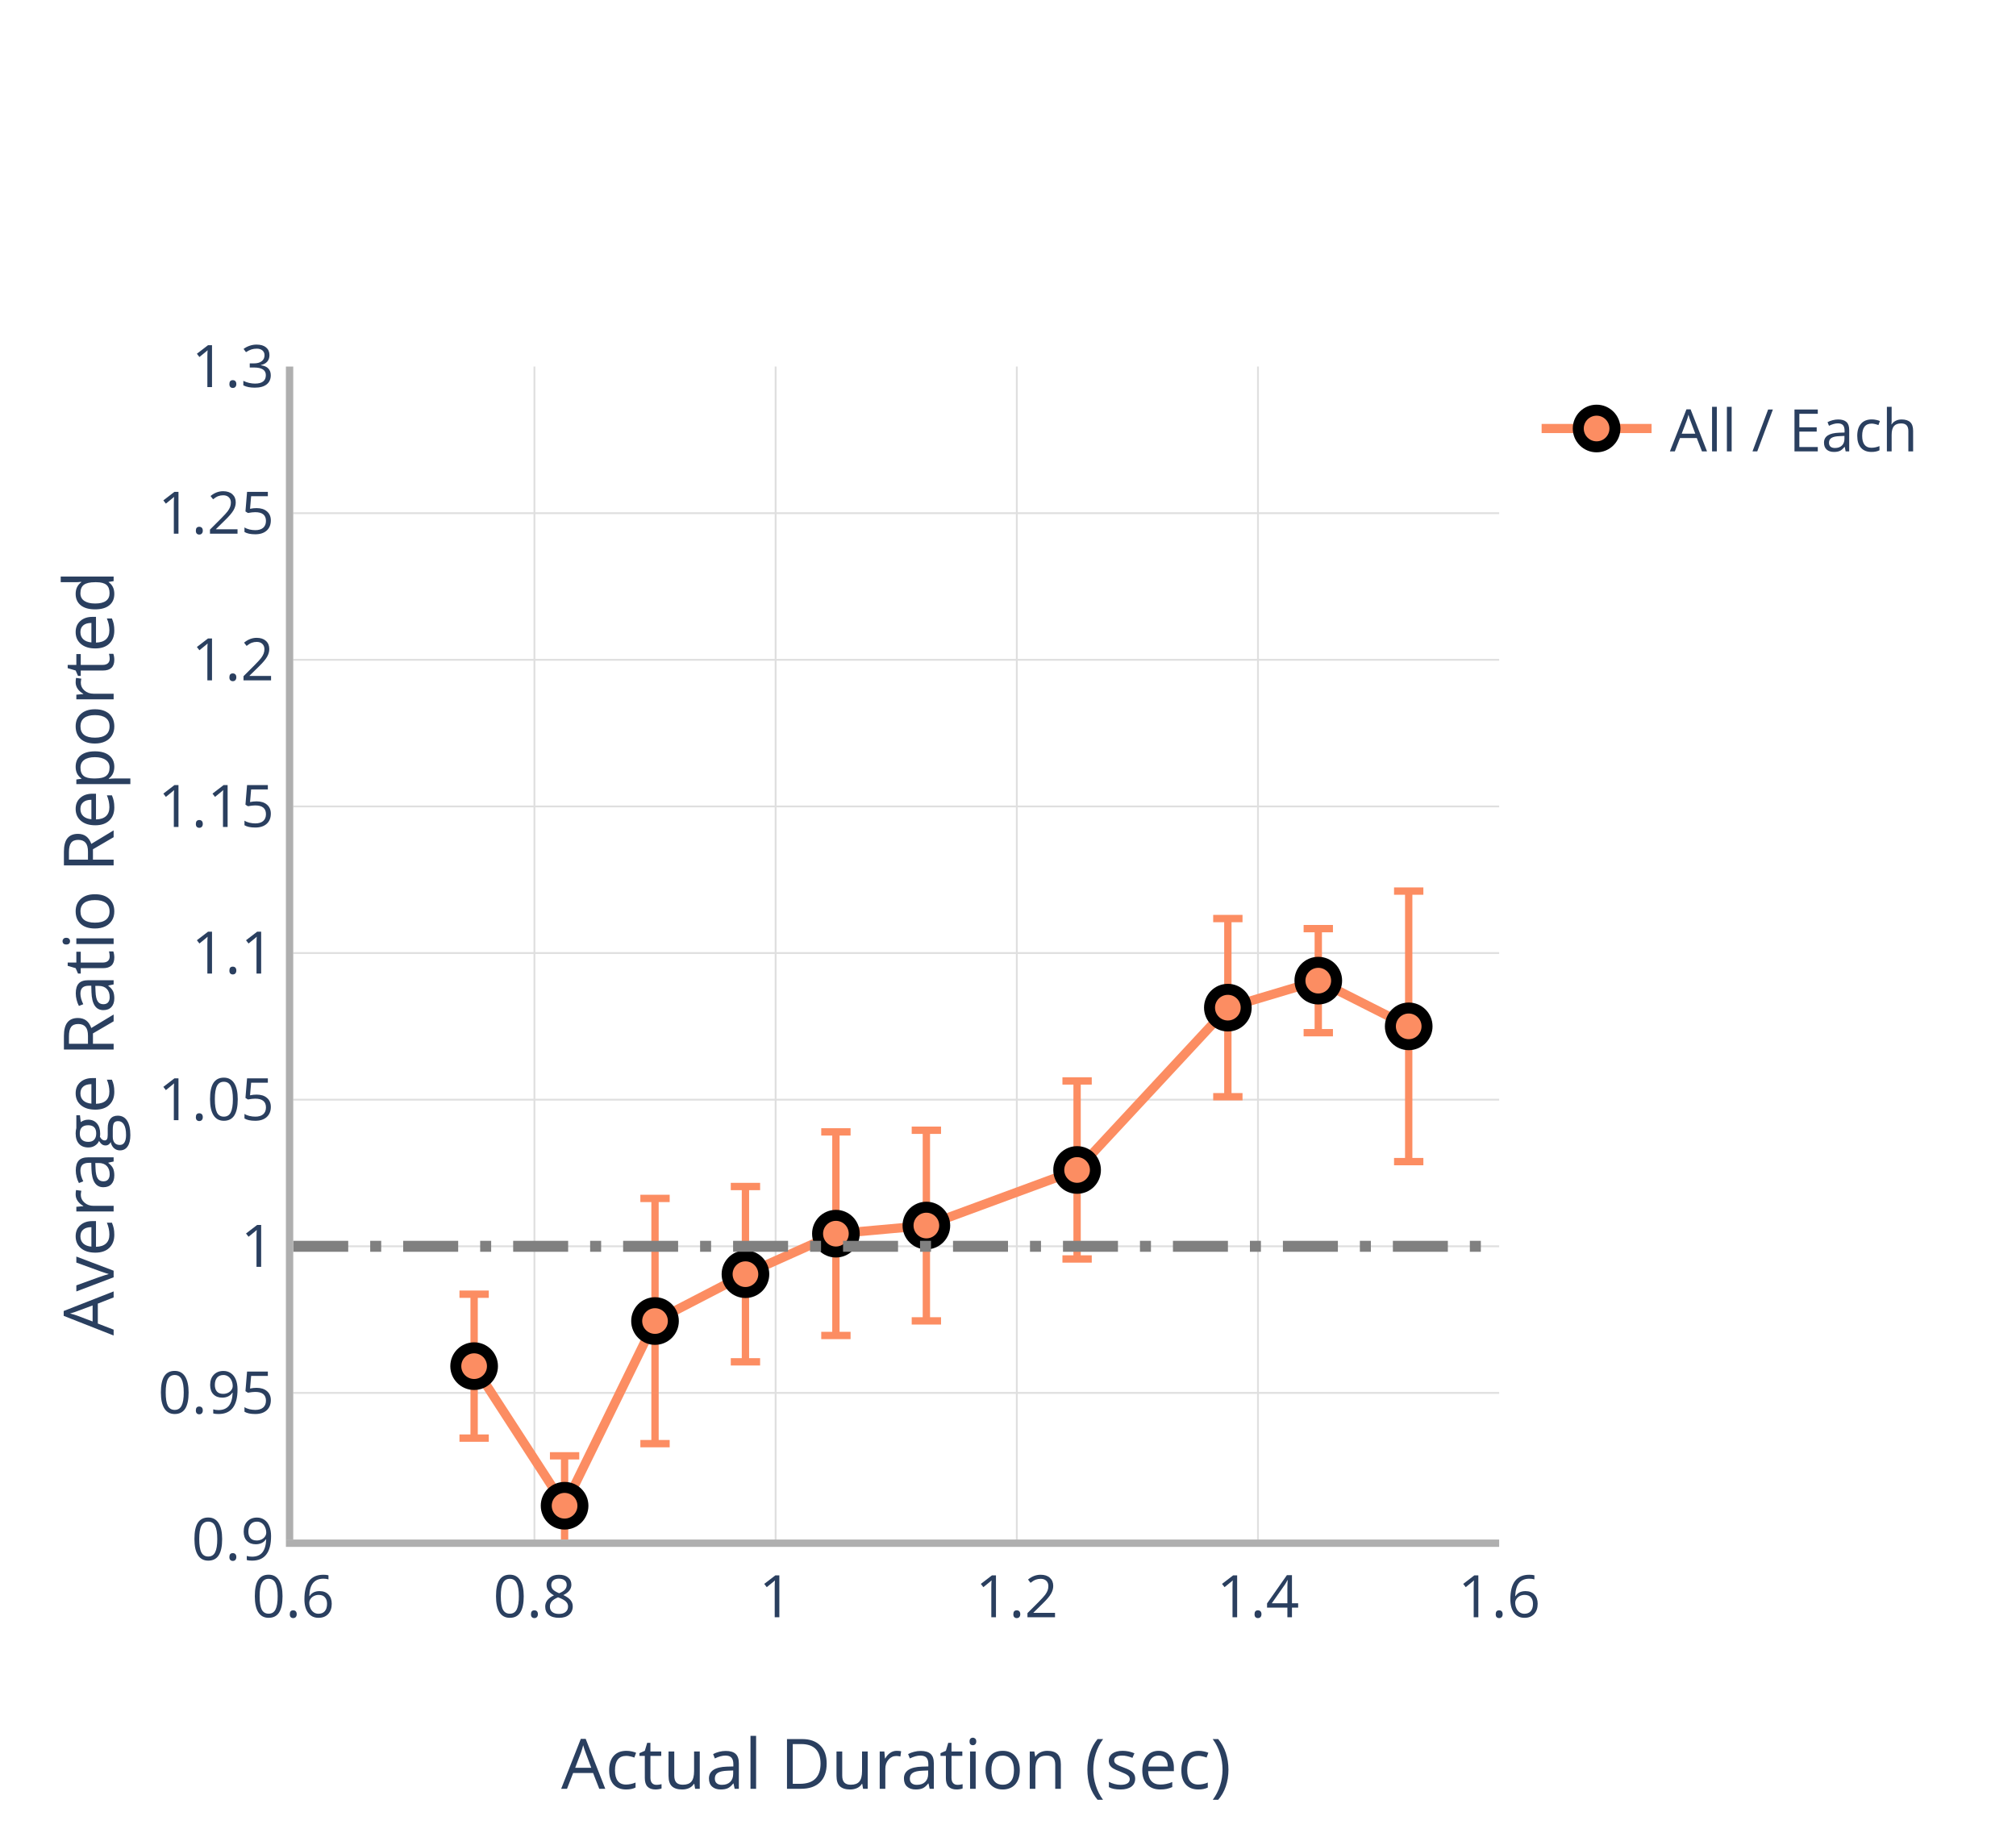
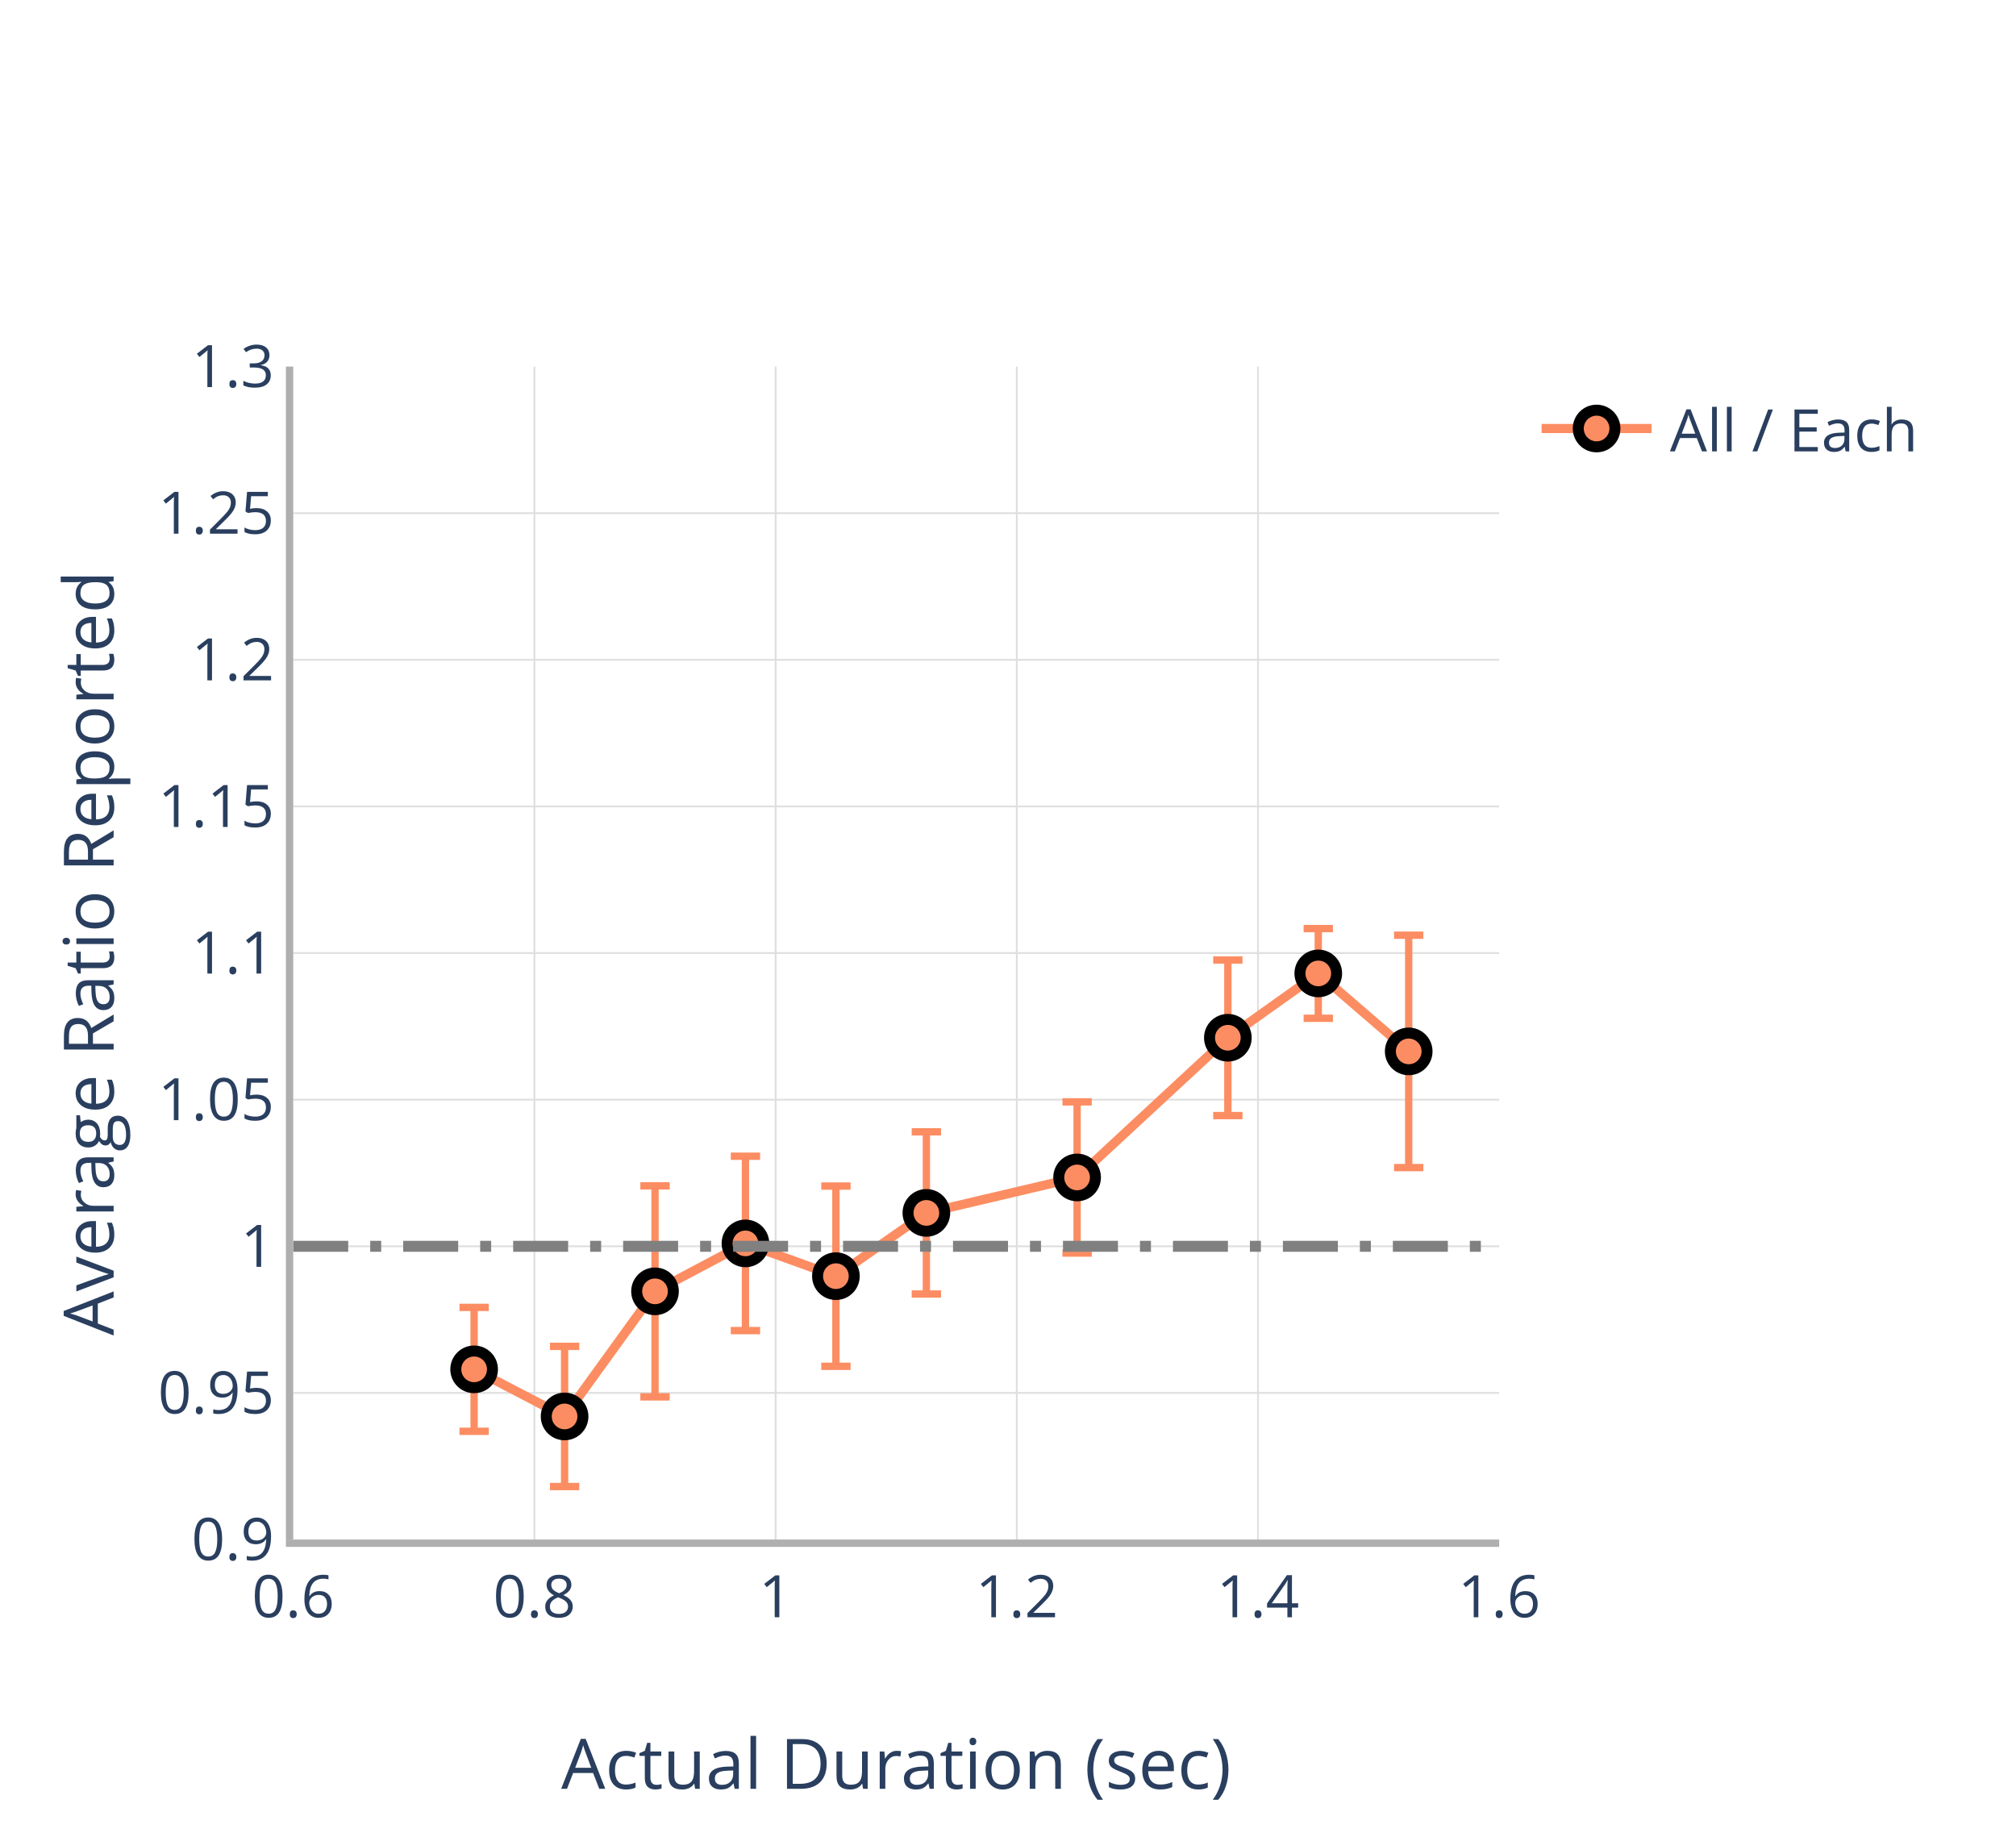
<svg xmlns="http://www.w3.org/2000/svg" class="main-svg" width="550" height="500" viewBox="0 0 550 500">
  <rect x="0" y="0" width="550" height="500" style="fill: rgb(255, 255, 255); fill-opacity: 1;" />
-   <defs id="defs-da2b34">
+   <defs id="defs-b562a1">
    <g class="clips">
-       <clipPath id="clipda2b34xyplot" class="plotclip">
+       <clipPath id="clipb562a1xyplot" class="plotclip">
        <rect width="329" height="320" />
      </clipPath>
-       <clipPath class="axesclip" id="clipda2b34x">
+       <clipPath class="axesclip" id="clipb562a1x">
        <rect x="80" y="0" width="329" height="500" />
      </clipPath>
-       <clipPath class="axesclip" id="clipda2b34y">
+       <clipPath class="axesclip" id="clipb562a1y">
        <rect x="0" y="100" width="550" height="320" />
      </clipPath>
-       <clipPath class="axesclip" id="clipda2b34xy">
+       <clipPath class="axesclip" id="clipb562a1xy">
        <rect x="80" y="100" width="329" height="320" />
      </clipPath>
    </g>
    <g class="gradients" />
  </defs>
  <g class="bglayer">
    <rect class="bg" x="80" y="100" width="329" height="320" style="fill: rgb(255, 255, 255); fill-opacity: 1; stroke-width: 0;" />
  </g>
  <g class="layer-below">
    <g class="imagelayer" />
    <g class="shapelayer" />
  </g>
  <g class="cartesianlayer">
    <g class="subplot xy">
      <g class="layer-subplot">
        <g class="shapelayer" />
        <g class="imagelayer" />
      </g>
      <g class="gridlayer">
        <g class="x">
          <path class="xgrid crisp" transform="translate(145.8,0)" d="M0,100v320" style="stroke: rgb(223, 223, 223); stroke-opacity: 1; stroke-width: 0.5px;" />
          <path class="xgrid crisp" transform="translate(211.6,0)" d="M0,100v320" style="stroke: rgb(223, 223, 223); stroke-opacity: 1; stroke-width: 0.5px;" />
          <path class="xgrid crisp" transform="translate(277.4,0)" d="M0,100v320" style="stroke: rgb(223, 223, 223); stroke-opacity: 1; stroke-width: 0.5px;" />
          <path class="xgrid crisp" transform="translate(343.2,0)" d="M0,100v320" style="stroke: rgb(223, 223, 223); stroke-opacity: 1; stroke-width: 0.5px;" />
        </g>
        <g class="y">
          <path class="ygrid crisp" transform="translate(0,380)" d="M80,0h329" style="stroke: rgb(223, 223, 223); stroke-opacity: 1; stroke-width: 0.5px;" />
          <path class="ygrid crisp" transform="translate(0,340)" d="M80,0h329" style="stroke: rgb(223, 223, 223); stroke-opacity: 1; stroke-width: 0.5px;" />
          <path class="ygrid crisp" transform="translate(0,300)" d="M80,0h329" style="stroke: rgb(223, 223, 223); stroke-opacity: 1; stroke-width: 0.5px;" />
          <path class="ygrid crisp" transform="translate(0,260)" d="M80,0h329" style="stroke: rgb(223, 223, 223); stroke-opacity: 1; stroke-width: 0.5px;" />
          <path class="ygrid crisp" transform="translate(0,220)" d="M80,0h329" style="stroke: rgb(223, 223, 223); stroke-opacity: 1; stroke-width: 0.5px;" />
          <path class="ygrid crisp" transform="translate(0,180)" d="M80,0h329" style="stroke: rgb(223, 223, 223); stroke-opacity: 1; stroke-width: 0.5px;" />
          <path class="ygrid crisp" transform="translate(0,140)" d="M80,0h329" style="stroke: rgb(223, 223, 223); stroke-opacity: 1; stroke-width: 0.5px;" />
        </g>
      </g>
      <g class="zerolinelayer" />
      <path class="xlines-below" />
      <path class="ylines-below" />
      <g class="overlines-below" />
      <g class="xaxislayer-below" />
      <g class="yaxislayer-below" />
      <g class="overaxes-below" />
-       <g class="plot" transform="translate(80, 100)" clip-path="url('#clipda2b34xyplot')">
+       <g class="plot" transform="translate(80, 100)" clip-path="url('#clipb562a1xyplot')">
        <g class="scatterlayer mlayer">
-           <g class="trace scatter trace3853c9" style="stroke-miterlimit: 2; opacity: 1;">
+           <g class="trace scatter trace0d91ef" style="stroke-miterlimit: 2; opacity: 1;">
            <g class="fills" />
            <g class="errorbars">
              <g class="errorbar">
-                 <path class="yerror" d="M45.35,253.07h8m-4,0V292.33m-4,0h8" style="vector-effect: non-scaling-stroke; stroke-width: 2px; stroke: rgb(252, 141, 98); stroke-opacity: 1;" />
-               </g>
-               <g class="errorbar">
-                 <path class="yerror" d="M70.03,297.16h8m-4,0V324.4m-4,0h8" style="vector-effect: non-scaling-stroke; stroke-width: 2px; stroke: rgb(252, 141, 98); stroke-opacity: 1;" />
-               </g>
-               <g class="errorbar">
-                 <path class="yerror" d="M94.7,226.94h8m-4,0V293.84m-4,0h8" style="vector-effect: non-scaling-stroke; stroke-width: 2px; stroke: rgb(252, 141, 98); stroke-opacity: 1;" />
-               </g>
-               <g class="errorbar">
-                 <path class="yerror" d="M119.37,223.69h8m-4,0V271.52m-4,0h8" style="vector-effect: non-scaling-stroke; stroke-width: 2px; stroke: rgb(252, 141, 98); stroke-opacity: 1;" />
-               </g>
-               <g class="errorbar">
-                 <path class="yerror" d="M144.05,208.79h8m-4,0V264.33m-4,0h8" style="vector-effect: non-scaling-stroke; stroke-width: 2px; stroke: rgb(252, 141, 98); stroke-opacity: 1;" />
-               </g>
-               <g class="errorbar">
-                 <path class="yerror" d="M168.73,208.34h8m-4,0V260.35m-4,0h8" style="vector-effect: non-scaling-stroke; stroke-width: 2px; stroke: rgb(252, 141, 98); stroke-opacity: 1;" />
-               </g>
-               <g class="errorbar">
-                 <path class="yerror" d="M209.85,194.89h8m-4,0V243.46m-4,0h8" style="vector-effect: non-scaling-stroke; stroke-width: 2px; stroke: rgb(252, 141, 98); stroke-opacity: 1;" />
-               </g>
-               <g class="errorbar">
-                 <path class="yerror" d="M250.98,150.59h8m-4,0V199.2m-4,0h8" style="vector-effect: non-scaling-stroke; stroke-width: 2px; stroke: rgb(252, 141, 98); stroke-opacity: 1;" />
-               </g>
-               <g class="errorbar">
-                 <path class="yerror" d="M275.65,153.34h8m-4,0V181.73m-4,0h8" style="vector-effect: non-scaling-stroke; stroke-width: 2px; stroke: rgb(252, 141, 98); stroke-opacity: 1;" />
-               </g>
-               <g class="errorbar">
-                 <path class="yerror" d="M300.32,143.1h8m-4,0V216.9m-4,0h8" style="vector-effect: non-scaling-stroke; stroke-width: 2px; stroke: rgb(252, 141, 98); stroke-opacity: 1;" />
+                 <path class="yerror" d="M45.35,256.67h8m-4,0V290.47m-4,0h8" style="vector-effect: non-scaling-stroke; stroke-width: 2px; stroke: rgb(252, 141, 98); stroke-opacity: 1;" />
+               </g>
+               <g class="errorbar">
+                 <path class="yerror" d="M70.03,267.3h8m-4,0V305.54m-4,0h8" style="vector-effect: non-scaling-stroke; stroke-width: 2px; stroke: rgb(252, 141, 98); stroke-opacity: 1;" />
+               </g>
+               <g class="errorbar">
+                 <path class="yerror" d="M94.7,223.51h8m-4,0V281.08m-4,0h8" style="vector-effect: non-scaling-stroke; stroke-width: 2px; stroke: rgb(252, 141, 98); stroke-opacity: 1;" />
+               </g>
+               <g class="errorbar">
+                 <path class="yerror" d="M119.37,215.43h8m-4,0V263m-4,0h8" style="vector-effect: non-scaling-stroke; stroke-width: 2px; stroke: rgb(252, 141, 98); stroke-opacity: 1;" />
+               </g>
+               <g class="errorbar">
+                 <path class="yerror" d="M144.05,223.57h8m-4,0V272.74m-4,0h8" style="vector-effect: non-scaling-stroke; stroke-width: 2px; stroke: rgb(252, 141, 98); stroke-opacity: 1;" />
+               </g>
+               <g class="errorbar">
+                 <path class="yerror" d="M168.73,208.77h8m-4,0V253.02m-4,0h8" style="vector-effect: non-scaling-stroke; stroke-width: 2px; stroke: rgb(252, 141, 98); stroke-opacity: 1;" />
+               </g>
+               <g class="errorbar">
+                 <path class="yerror" d="M209.85,200.6h8m-4,0V241.85m-4,0h8" style="vector-effect: non-scaling-stroke; stroke-width: 2px; stroke: rgb(252, 141, 98); stroke-opacity: 1;" />
+               </g>
+               <g class="errorbar">
+                 <path class="yerror" d="M250.98,161.89h8m-4,0V204.34m-4,0h8" style="vector-effect: non-scaling-stroke; stroke-width: 2px; stroke: rgb(252, 141, 98); stroke-opacity: 1;" />
+               </g>
+               <g class="errorbar">
+                 <path class="yerror" d="M275.65,153.33h8m-4,0V177.8m-4,0h8" style="vector-effect: non-scaling-stroke; stroke-width: 2px; stroke: rgb(252, 141, 98); stroke-opacity: 1;" />
+               </g>
+               <g class="errorbar">
+                 <path class="yerror" d="M300.32,155.13h8m-4,0V218.53m-4,0h8" style="vector-effect: non-scaling-stroke; stroke-width: 2px; stroke: rgb(252, 141, 98); stroke-opacity: 1;" />
              </g>
            </g>
            <g class="lines">
-               <path class="js-line" d="M49.35,272.7L74.03,310.78L98.7,260.39L123.37,247.61L148.05,236.56L172.73,234.34L213.85,219.18L254.98,174.9L279.65,167.53L304.32,180" style="vector-effect: non-scaling-stroke; fill: none; stroke: rgb(252, 141, 98); stroke-opacity: 1; stroke-width: 2.5px; opacity: 1;" />
+               <path class="js-line" d="M49.35,273.57L74.03,286.42L98.7,252.29L123.37,239.21L148.05,248.15L172.73,230.89L213.85,221.22L254.98,183.11L279.65,165.56L304.32,186.83" style="vector-effect: non-scaling-stroke; fill: none; stroke: rgb(252, 141, 98); stroke-opacity: 1; stroke-width: 2.5px; opacity: 1;" />
            </g>
            <g class="points">
-               <path class="point" transform="translate(49.35,272.7)" d="M5,0A5,5 0 1,1 0,-5A5,5 0 0,1 5,0Z" style="opacity: 1; stroke-width: 3px; fill: rgb(252, 141, 98); fill-opacity: 1; stroke: rgb(0, 0, 0); stroke-opacity: 1;" />
-               <path class="point" transform="translate(74.03,310.78)" d="M5,0A5,5 0 1,1 0,-5A5,5 0 0,1 5,0Z" style="opacity: 1; stroke-width: 3px; fill: rgb(252, 141, 98); fill-opacity: 1; stroke: rgb(0, 0, 0); stroke-opacity: 1;" />
-               <path class="point" transform="translate(98.7,260.39)" d="M5,0A5,5 0 1,1 0,-5A5,5 0 0,1 5,0Z" style="opacity: 1; stroke-width: 3px; fill: rgb(252, 141, 98); fill-opacity: 1; stroke: rgb(0, 0, 0); stroke-opacity: 1;" />
-               <path class="point" transform="translate(123.37,247.61)" d="M5,0A5,5 0 1,1 0,-5A5,5 0 0,1 5,0Z" style="opacity: 1; stroke-width: 3px; fill: rgb(252, 141, 98); fill-opacity: 1; stroke: rgb(0, 0, 0); stroke-opacity: 1;" />
-               <path class="point" transform="translate(148.05,236.56)" d="M5,0A5,5 0 1,1 0,-5A5,5 0 0,1 5,0Z" style="opacity: 1; stroke-width: 3px; fill: rgb(252, 141, 98); fill-opacity: 1; stroke: rgb(0, 0, 0); stroke-opacity: 1;" />
-               <path class="point" transform="translate(172.73,234.34)" d="M5,0A5,5 0 1,1 0,-5A5,5 0 0,1 5,0Z" style="opacity: 1; stroke-width: 3px; fill: rgb(252, 141, 98); fill-opacity: 1; stroke: rgb(0, 0, 0); stroke-opacity: 1;" />
-               <path class="point" transform="translate(213.85,219.18)" d="M5,0A5,5 0 1,1 0,-5A5,5 0 0,1 5,0Z" style="opacity: 1; stroke-width: 3px; fill: rgb(252, 141, 98); fill-opacity: 1; stroke: rgb(0, 0, 0); stroke-opacity: 1;" />
-               <path class="point" transform="translate(254.98,174.9)" d="M5,0A5,5 0 1,1 0,-5A5,5 0 0,1 5,0Z" style="opacity: 1; stroke-width: 3px; fill: rgb(252, 141, 98); fill-opacity: 1; stroke: rgb(0, 0, 0); stroke-opacity: 1;" />
-               <path class="point" transform="translate(279.65,167.53)" d="M5,0A5,5 0 1,1 0,-5A5,5 0 0,1 5,0Z" style="opacity: 1; stroke-width: 3px; fill: rgb(252, 141, 98); fill-opacity: 1; stroke: rgb(0, 0, 0); stroke-opacity: 1;" />
-               <path class="point" transform="translate(304.32,180)" d="M5,0A5,5 0 1,1 0,-5A5,5 0 0,1 5,0Z" style="opacity: 1; stroke-width: 3px; fill: rgb(252, 141, 98); fill-opacity: 1; stroke: rgb(0, 0, 0); stroke-opacity: 1;" />
+               <path class="point" transform="translate(49.35,273.57)" d="M5,0A5,5 0 1,1 0,-5A5,5 0 0,1 5,0Z" style="opacity: 1; stroke-width: 3px; fill: rgb(252, 141, 98); fill-opacity: 1; stroke: rgb(0, 0, 0); stroke-opacity: 1;" />
+               <path class="point" transform="translate(74.03,286.42)" d="M5,0A5,5 0 1,1 0,-5A5,5 0 0,1 5,0Z" style="opacity: 1; stroke-width: 3px; fill: rgb(252, 141, 98); fill-opacity: 1; stroke: rgb(0, 0, 0); stroke-opacity: 1;" />
+               <path class="point" transform="translate(98.7,252.29)" d="M5,0A5,5 0 1,1 0,-5A5,5 0 0,1 5,0Z" style="opacity: 1; stroke-width: 3px; fill: rgb(252, 141, 98); fill-opacity: 1; stroke: rgb(0, 0, 0); stroke-opacity: 1;" />
+               <path class="point" transform="translate(123.37,239.21)" d="M5,0A5,5 0 1,1 0,-5A5,5 0 0,1 5,0Z" style="opacity: 1; stroke-width: 3px; fill: rgb(252, 141, 98); fill-opacity: 1; stroke: rgb(0, 0, 0); stroke-opacity: 1;" />
+               <path class="point" transform="translate(148.05,248.15)" d="M5,0A5,5 0 1,1 0,-5A5,5 0 0,1 5,0Z" style="opacity: 1; stroke-width: 3px; fill: rgb(252, 141, 98); fill-opacity: 1; stroke: rgb(0, 0, 0); stroke-opacity: 1;" />
+               <path class="point" transform="translate(172.73,230.89)" d="M5,0A5,5 0 1,1 0,-5A5,5 0 0,1 5,0Z" style="opacity: 1; stroke-width: 3px; fill: rgb(252, 141, 98); fill-opacity: 1; stroke: rgb(0, 0, 0); stroke-opacity: 1;" />
+               <path class="point" transform="translate(213.85,221.22)" d="M5,0A5,5 0 1,1 0,-5A5,5 0 0,1 5,0Z" style="opacity: 1; stroke-width: 3px; fill: rgb(252, 141, 98); fill-opacity: 1; stroke: rgb(0, 0, 0); stroke-opacity: 1;" />
+               <path class="point" transform="translate(254.98,183.11)" d="M5,0A5,5 0 1,1 0,-5A5,5 0 0,1 5,0Z" style="opacity: 1; stroke-width: 3px; fill: rgb(252, 141, 98); fill-opacity: 1; stroke: rgb(0, 0, 0); stroke-opacity: 1;" />
+               <path class="point" transform="translate(279.65,165.56)" d="M5,0A5,5 0 1,1 0,-5A5,5 0 0,1 5,0Z" style="opacity: 1; stroke-width: 3px; fill: rgb(252, 141, 98); fill-opacity: 1; stroke: rgb(0, 0, 0); stroke-opacity: 1;" />
+               <path class="point" transform="translate(304.32,186.83)" d="M5,0A5,5 0 1,1 0,-5A5,5 0 0,1 5,0Z" style="opacity: 1; stroke-width: 3px; fill: rgb(252, 141, 98); fill-opacity: 1; stroke: rgb(0, 0, 0); stroke-opacity: 1;" />
            </g>
            <g class="text" />
          </g>
-           <g class="trace scatter tracea8a49c" style="stroke-miterlimit: 2; opacity: 1;">
+           <g class="trace scatter tracef10eea" style="stroke-miterlimit: 2; opacity: 1;">
            <g class="fills" />
            <g class="errorbars" />
            <g class="lines">
              <path class="js-line" d="M0,240L329,240" style="vector-effect: non-scaling-stroke; fill: none; stroke: rgb(128, 128, 128); stroke-opacity: 1; stroke-width: 3px; opacity: 1; stroke-dasharray: 15px, 6px, 3px, 6px;" />
            </g>
            <g class="points" />
            <g class="text" />
          </g>
        </g>
      </g>
      <g class="overplot" />
      <path class="xlines-above crisp" d="M78,421H409" style="fill: none; stroke-width: 2px; stroke: rgb(175, 175, 175); stroke-opacity: 1;" />
      <path class="ylines-above crisp" d="M79,100V420" style="fill: none; stroke-width: 2px; stroke: rgb(175, 175, 175); stroke-opacity: 1;" />
      <g class="overlines-above" />
      <g class="xaxislayer-above">
        <g class="xtick">
          <text text-anchor="middle" x="0" y="441.2" transform="translate(80,0)" style="font-family: 'Open Sans', verdana, arial, sans-serif; font-size: 16px; fill: rgb(42, 63, 95); fill-opacity: 1; white-space: pre;">0.6</text>
        </g>
        <g class="xtick">
          <text text-anchor="middle" x="0" y="441.2" transform="translate(145.8,0)" style="font-family: 'Open Sans', verdana, arial, sans-serif; font-size: 16px; fill: rgb(42, 63, 95); fill-opacity: 1; white-space: pre;">0.8</text>
        </g>
        <g class="xtick">
          <text text-anchor="middle" x="0" y="441.2" transform="translate(211.6,0)" style="font-family: 'Open Sans', verdana, arial, sans-serif; font-size: 16px; fill: rgb(42, 63, 95); fill-opacity: 1; white-space: pre;">1</text>
        </g>
        <g class="xtick">
          <text text-anchor="middle" x="0" y="441.2" transform="translate(277.4,0)" style="font-family: 'Open Sans', verdana, arial, sans-serif; font-size: 16px; fill: rgb(42, 63, 95); fill-opacity: 1; white-space: pre;">1.2</text>
        </g>
        <g class="xtick">
          <text text-anchor="middle" x="0" y="441.2" transform="translate(343.2,0)" style="font-family: 'Open Sans', verdana, arial, sans-serif; font-size: 16px; fill: rgb(42, 63, 95); fill-opacity: 1; white-space: pre;">1.4</text>
        </g>
        <g class="xtick">
          <text text-anchor="middle" x="0" y="441.2" transform="translate(409,0)" style="font-family: 'Open Sans', verdana, arial, sans-serif; font-size: 16px; fill: rgb(42, 63, 95); fill-opacity: 1; white-space: pre;">1.6</text>
        </g>
      </g>
      <g class="yaxislayer-above">
        <g class="ytick">
          <text text-anchor="end" x="74.8" y="5.6" transform="translate(0,420)" style="font-family: 'Open Sans', verdana, arial, sans-serif; font-size: 16px; fill: rgb(42, 63, 95); fill-opacity: 1; white-space: pre;">0.9</text>
        </g>
        <g class="ytick">
          <text text-anchor="end" x="74.8" y="5.6" transform="translate(0,380)" style="font-family: 'Open Sans', verdana, arial, sans-serif; font-size: 16px; fill: rgb(42, 63, 95); fill-opacity: 1; white-space: pre;">0.95</text>
        </g>
        <g class="ytick">
          <text text-anchor="end" x="74.8" y="5.6" transform="translate(0,340)" style="font-family: 'Open Sans', verdana, arial, sans-serif; font-size: 16px; fill: rgb(42, 63, 95); fill-opacity: 1; white-space: pre;">1</text>
        </g>
        <g class="ytick">
          <text text-anchor="end" x="74.8" y="5.6" transform="translate(0,300)" style="font-family: 'Open Sans', verdana, arial, sans-serif; font-size: 16px; fill: rgb(42, 63, 95); fill-opacity: 1; white-space: pre;">1.05</text>
        </g>
        <g class="ytick">
          <text text-anchor="end" x="74.8" y="5.6" transform="translate(0,260)" style="font-family: 'Open Sans', verdana, arial, sans-serif; font-size: 16px; fill: rgb(42, 63, 95); fill-opacity: 1; white-space: pre;">1.1</text>
        </g>
        <g class="ytick">
          <text text-anchor="end" x="74.8" y="5.6" transform="translate(0,220)" style="font-family: 'Open Sans', verdana, arial, sans-serif; font-size: 16px; fill: rgb(42, 63, 95); fill-opacity: 1; white-space: pre;">1.15</text>
        </g>
        <g class="ytick">
          <text text-anchor="end" x="74.8" y="5.6" transform="translate(0,180)" style="font-family: 'Open Sans', verdana, arial, sans-serif; font-size: 16px; fill: rgb(42, 63, 95); fill-opacity: 1; white-space: pre;">1.2</text>
        </g>
        <g class="ytick">
          <text text-anchor="end" x="74.8" y="5.6" transform="translate(0,140)" style="font-family: 'Open Sans', verdana, arial, sans-serif; font-size: 16px; fill: rgb(42, 63, 95); fill-opacity: 1; white-space: pre;">1.25</text>
        </g>
        <g class="ytick">
          <text text-anchor="end" x="74.8" y="5.6" transform="translate(0,100)" style="font-family: 'Open Sans', verdana, arial, sans-serif; font-size: 16px; fill: rgb(42, 63, 95); fill-opacity: 1; white-space: pre;">1.3</text>
        </g>
      </g>
      <g class="overaxes-above" />
    </g>
  </g>
  <g class="polarlayer" />
  <g class="ternarylayer" />
  <g class="geolayer" />
  <g class="funnelarealayer" />
  <g class="pielayer" />
  <g class="sunburstlayer" />
  <g class="glimages" />
-   <defs id="topdefs-da2b34">
+   <defs id="topdefs-b562a1">
    <g class="clips" />
-     <clipPath id="legendda2b34">
+     <clipPath id="legendb562a1">
      <rect width="122" height="34" x="0" y="0" />
    </clipPath>
  </defs>
  <g class="layer-above">
    <g class="imagelayer" />
    <g class="shapelayer" />
  </g>
  <g class="infolayer">
    <g class="legend" pointer-events="all" transform="translate(415.58, 100)">
      <rect class="bg" shape-rendering="crispEdges" width="122" height="34" x="0" y="0" style="stroke: rgb(68, 68, 68); stroke-opacity: 1; fill: rgb(255, 255, 255); fill-opacity: 1; stroke-width: 0px;" />
-       <g class="scrollbox" transform="translate(0, 0)" clip-path="url('#legendda2b34')">
+       <g class="scrollbox" transform="translate(0, 0)" clip-path="url('#legendb562a1')">
        <g class="groups">
          <g class="traces" transform="translate(0, 16.9)" style="opacity: 1;">
            <text class="legendtext user-select-none" text-anchor="start" x="40" y="6.24" style="font-family: 'Open Sans', verdana, arial, sans-serif; font-size: 16px; fill: rgb(42, 63, 95); fill-opacity: 1; white-space: pre;">All / Each</text>
            <g class="layers" style="opacity: 1;">
              <g class="legendfill" />
              <g class="legendlines">
                <path class="js-line" d="M5,0h30" style="fill: none; stroke: rgb(252, 141, 98); stroke-opacity: 1; stroke-width: 2.5px;" />
              </g>
              <g class="legendsymbols">
                <g class="legendpoints">
                  <path class="scatterpts" transform="translate(20,0)" d="M5,0A5,5 0 1,1 0,-5A5,5 0 0,1 5,0Z" style="opacity: 1; stroke-width: 3px; fill: rgb(252, 141, 98); fill-opacity: 1; stroke: rgb(0, 0, 0); stroke-opacity: 1;" />
                </g>
              </g>
            </g>
            <rect class="legendtoggle" pointer-events="all" x="0" y="-11.9" width="162" height="23.8" style="cursor: pointer; fill: rgb(0, 0, 0); fill-opacity: 0;" />
          </g>
        </g>
      </g>
      <rect class="scrollbar" rx="20" ry="3" width="0" height="0" x="0" y="0" style="fill: rgb(128, 139, 164); fill-opacity: 1;" />
    </g>
    <g class="g-gtitle" />
    <g class="g-xtitle">
      <text class="xtitle" x="244.5" y="488" text-anchor="middle" style="font-family: 'Open Sans', verdana, arial, sans-serif; font-size: 19px; fill: rgb(42, 63, 95); opacity: 1; font-weight: normal; white-space: pre;">Actual Duration (sec)</text>
    </g>
    <g class="g-ytitle">
      <text class="ytitle" transform="rotate(-90,31,260)" x="31" y="260" text-anchor="middle" style="font-family: 'Open Sans', verdana, arial, sans-serif; font-size: 19px; fill: rgb(42, 63, 95); opacity: 1; font-weight: normal; white-space: pre;">Average Ratio Reported</text>
    </g>
  </g>
</svg>
